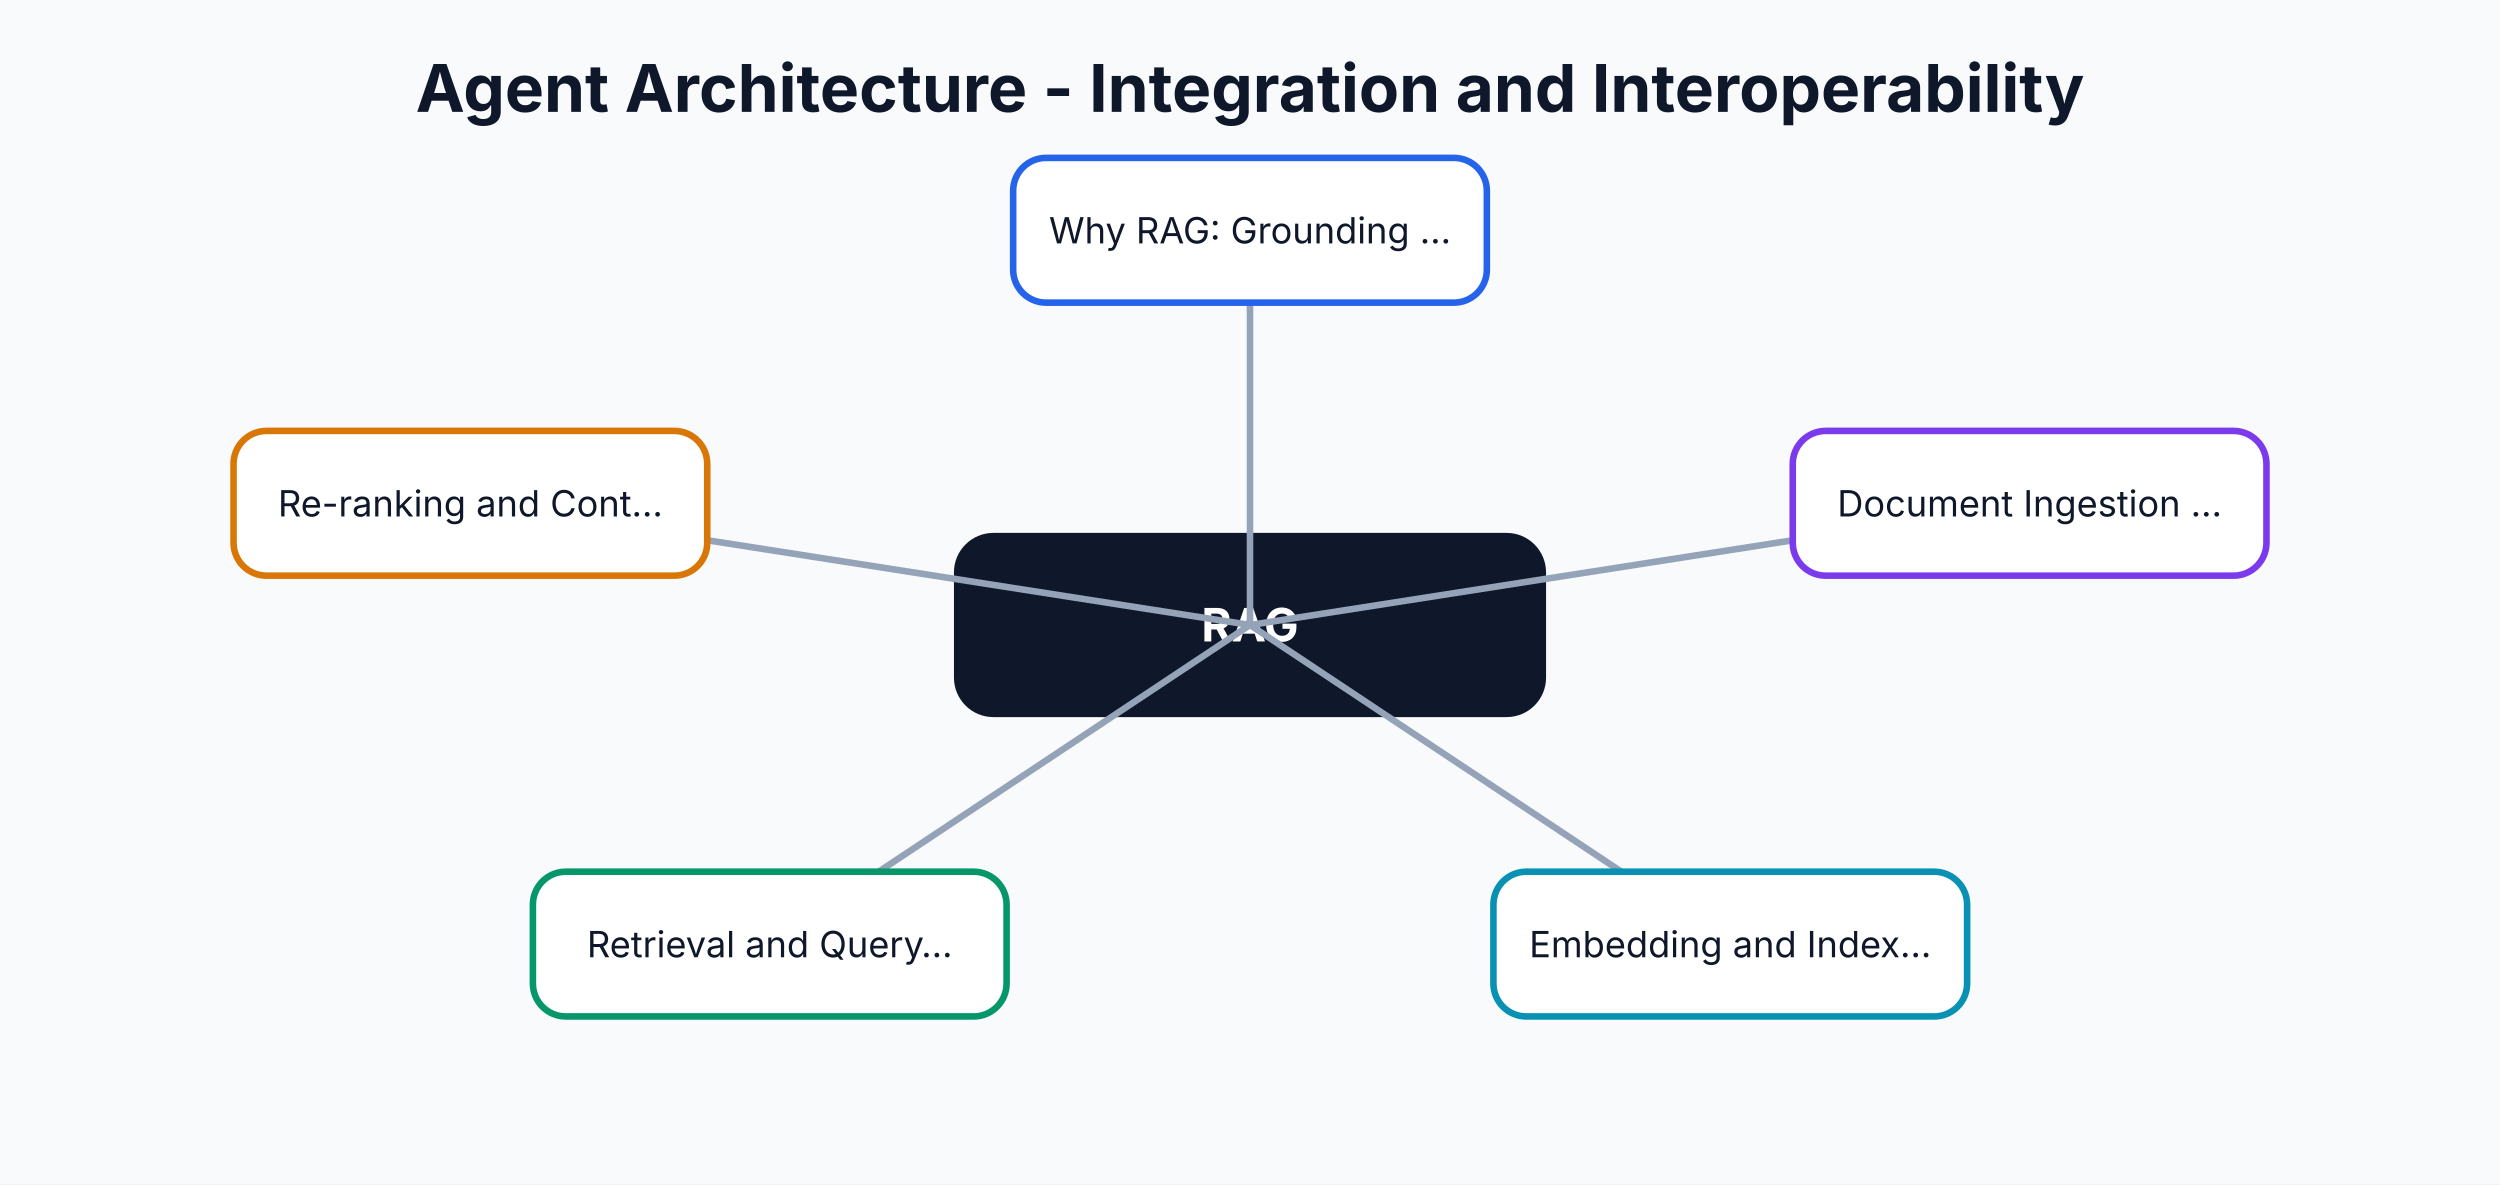
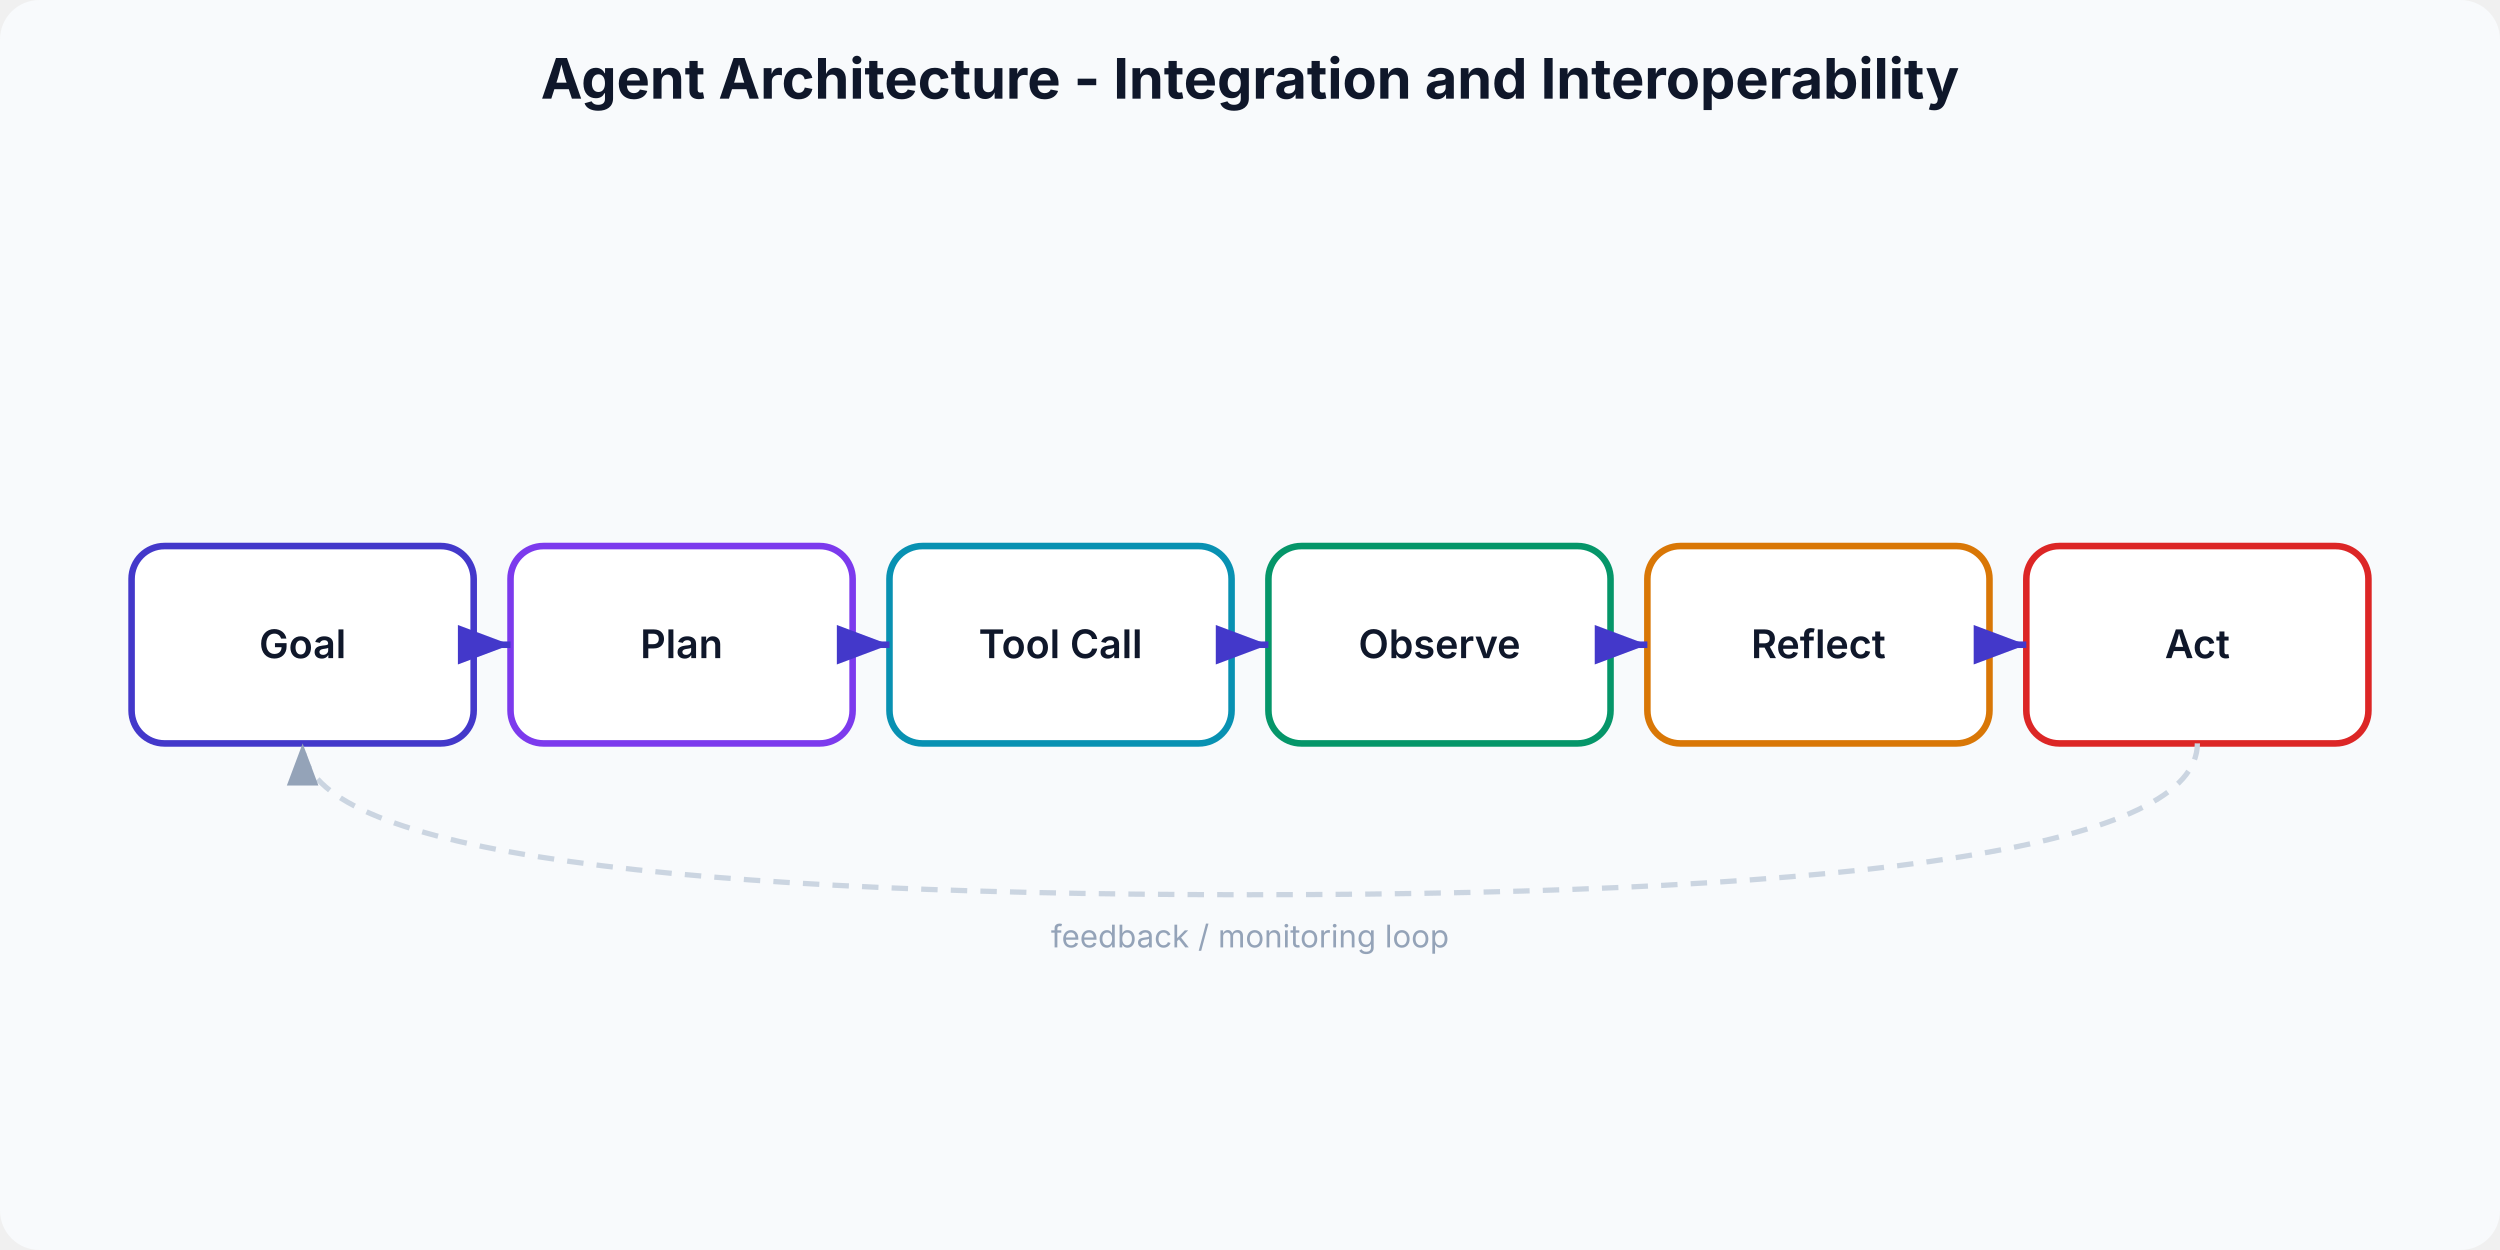
- <svg xmlns="http://www.w3.org/2000/svg" width="760" height="360" viewBox="0 0 760 360" font-family="Inter, Arial, sans-serif">
-   <rect width="760" height="360" fill="#f8fafc" />
-   <text x="380" y="34" text-anchor="middle" font-size="20" font-weight="700" fill="#0f172a">Agent Architecture - Integration and Interoperability</text>
-   <rect x="290" y="162" width="180" height="56" rx="12" fill="#0f172a" />
-   <text x="380" y="195" text-anchor="middle" font-size="14" font-weight="700" fill="#ffffff">RAG</text>
-   <line x1="380" y1="190" x2="380" y2="70" stroke="#94a3b8" stroke-width="2" />
-   <rect x="308" y="48" width="144" height="44" rx="10" fill="#ffffff" stroke="#2563eb" stroke-width="2" />
-   <text x="380" y="74" text-anchor="middle" font-size="11" fill="#0f172a">Why RAG: Grounding …</text>
-   <line x1="380" y1="190" x2="617" y2="153" stroke="#94a3b8" stroke-width="2" />
-   <rect x="545" y="131" width="144" height="44" rx="10" fill="#ffffff" stroke="#7c3aed" stroke-width="2" />
-   <text x="617" y="157" text-anchor="middle" font-size="11" fill="#0f172a">Document Ingestion …</text>
-   <line x1="380" y1="190" x2="526" y2="287" stroke="#94a3b8" stroke-width="2" />
-   <rect x="454" y="265" width="144" height="44" rx="10" fill="#ffffff" stroke="#0891b2" stroke-width="2" />
-   <text x="526" y="291" text-anchor="middle" font-size="11" fill="#0f172a">Embedding and Index…</text>
-   <line x1="380" y1="190" x2="234" y2="287" stroke="#94a3b8" stroke-width="2" />
-   <rect x="162" y="265" width="144" height="44" rx="10" fill="#ffffff" stroke="#059669" stroke-width="2" />
-   <text x="234" y="291" text-anchor="middle" font-size="11" fill="#0f172a">Retrieval and Query…</text>
-   <line x1="380" y1="190" x2="143" y2="153" stroke="#94a3b8" stroke-width="2" />
-   <rect x="71" y="131" width="144" height="44" rx="10" fill="#ffffff" stroke="#d97706" stroke-width="2" />
-   <text x="143" y="157" text-anchor="middle" font-size="11" fill="#0f172a">Re-ranking and Cont…</text>
+ <svg xmlns="http://www.w3.org/2000/svg" width="760" height="380" viewBox="0 0 760 380" font-family="Inter, Segoe UI, Arial, sans-serif">
+   <defs>
+     <marker id="arrow" markerWidth="10" markerHeight="10" refX="8" refY="3" orient="auto" markerUnits="strokeWidth">
+       <path d="M0,0 L8,3 L0,6 z" fill="#94a3b8" />
+     </marker>
+     <marker id="arrowA" markerWidth="10" markerHeight="10" refX="8" refY="3" orient="auto" markerUnits="strokeWidth">
+       <path d="M0,0 L8,3 L0,6 z" fill="#4338ca" />
+     </marker>
+   </defs>
+   <rect width="760" height="380" rx="12" fill="#f8fafc" />
+   <text x="380" y="30" text-anchor="middle" font-size="17" font-weight="700" fill="#0f172a">Agent Architecture - Integration and Interoperability</text>
+   <rect x="40.0" y="166.0" width="104" height="60" rx="10" fill="#ffffff" stroke="#4338ca" stroke-width="2" />
+   <text x="92.0" y="200.08" text-anchor="middle" font-size="12" font-weight="600" fill="#0f172a">Goal</text>
+   <rect x="155.2" y="166.0" width="104" height="60" rx="10" fill="#ffffff" stroke="#7c3aed" stroke-width="2" />
+   <text x="207.2" y="200.08" text-anchor="middle" font-size="12" font-weight="600" fill="#0f172a">Plan</text>
+   <line x1="144.0" y1="196.0" x2="155.2" y2="196.0" stroke="#4338ca" stroke-width="2" marker-end="url(#arrowA)" />
+   <rect x="270.4" y="166.0" width="104" height="60" rx="10" fill="#ffffff" stroke="#0891b2" stroke-width="2" />
+   <text x="322.4" y="200.08" text-anchor="middle" font-size="12" font-weight="600" fill="#0f172a">Tool Call</text>
+   <line x1="259.2" y1="196.0" x2="270.4" y2="196.0" stroke="#4338ca" stroke-width="2" marker-end="url(#arrowA)" />
+   <rect x="385.6" y="166.0" width="104" height="60" rx="10" fill="#ffffff" stroke="#059669" stroke-width="2" />
+   <text x="437.6" y="200.08" text-anchor="middle" font-size="12" font-weight="600" fill="#0f172a">Observe</text>
+   <line x1="374.4" y1="196.0" x2="385.6" y2="196.0" stroke="#4338ca" stroke-width="2" marker-end="url(#arrowA)" />
+   <rect x="500.8" y="166.0" width="104" height="60" rx="10" fill="#ffffff" stroke="#d97706" stroke-width="2" />
+   <text x="552.8" y="200.08" text-anchor="middle" font-size="12" font-weight="600" fill="#0f172a">Reflect</text>
+   <line x1="489.6" y1="196.0" x2="500.8" y2="196.0" stroke="#4338ca" stroke-width="2" marker-end="url(#arrowA)" />
+   <rect x="616.0" y="166.0" width="104" height="60" rx="10" fill="#ffffff" stroke="#dc2626" stroke-width="2" />
+   <text x="668.0" y="200.08" text-anchor="middle" font-size="12" font-weight="600" fill="#0f172a">Act</text>
+   <line x1="604.8" y1="196.0" x2="616.0" y2="196.0" stroke="#4338ca" stroke-width="2" marker-end="url(#arrowA)" />
+   <path d="M668.0,226.0 q0,46 -288.0,46 q-288.0,0 -288.0,-46" fill="none" stroke="#cbd5e1" stroke-width="1.6" stroke-dasharray="5 4" marker-end="url(#arrow)" />
+   <text x="380.0" y="288.0" text-anchor="middle" font-size="9.5" fill="#94a3b8">feedback / monitoring loop</text>
</svg>
